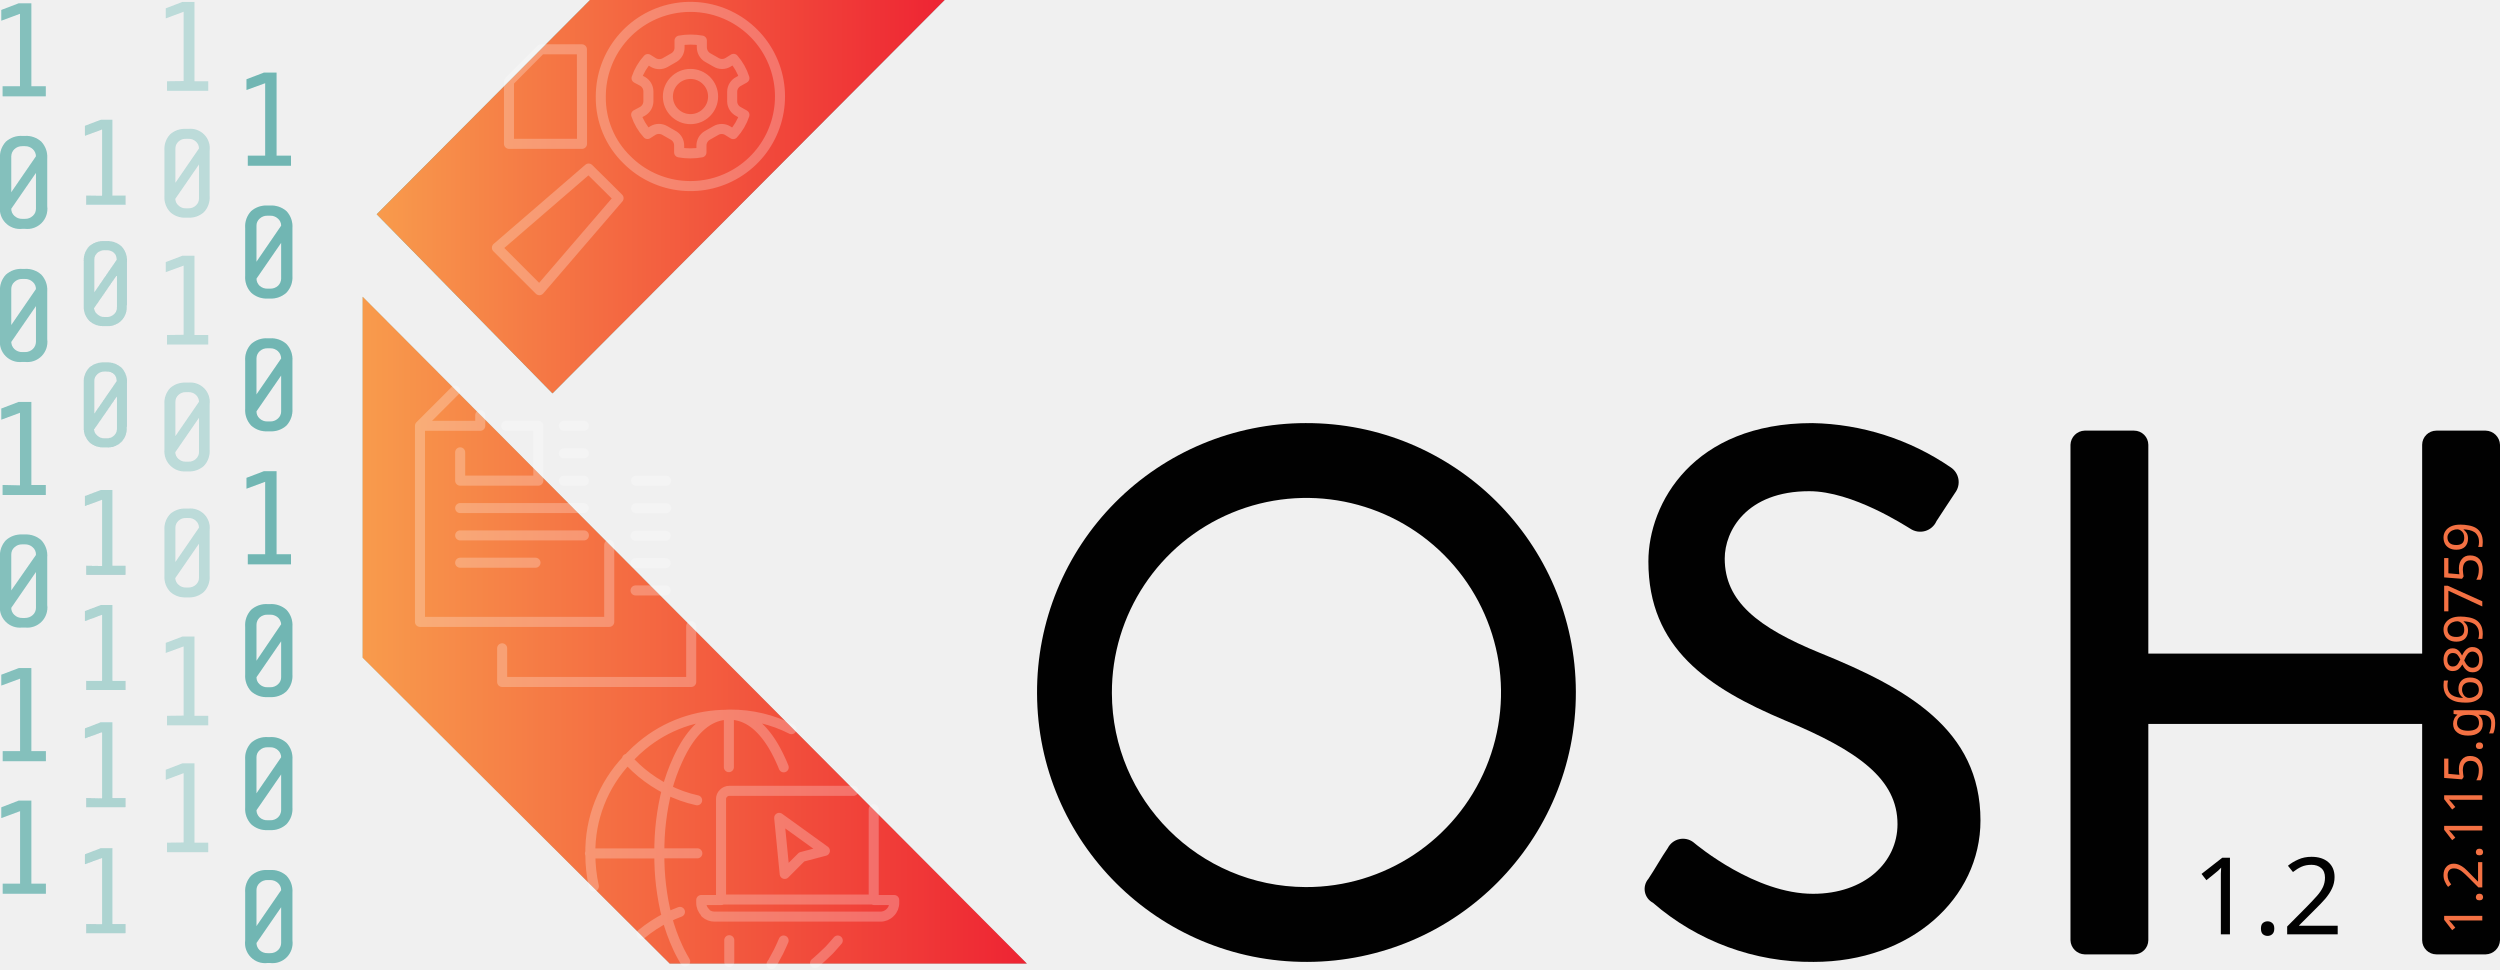
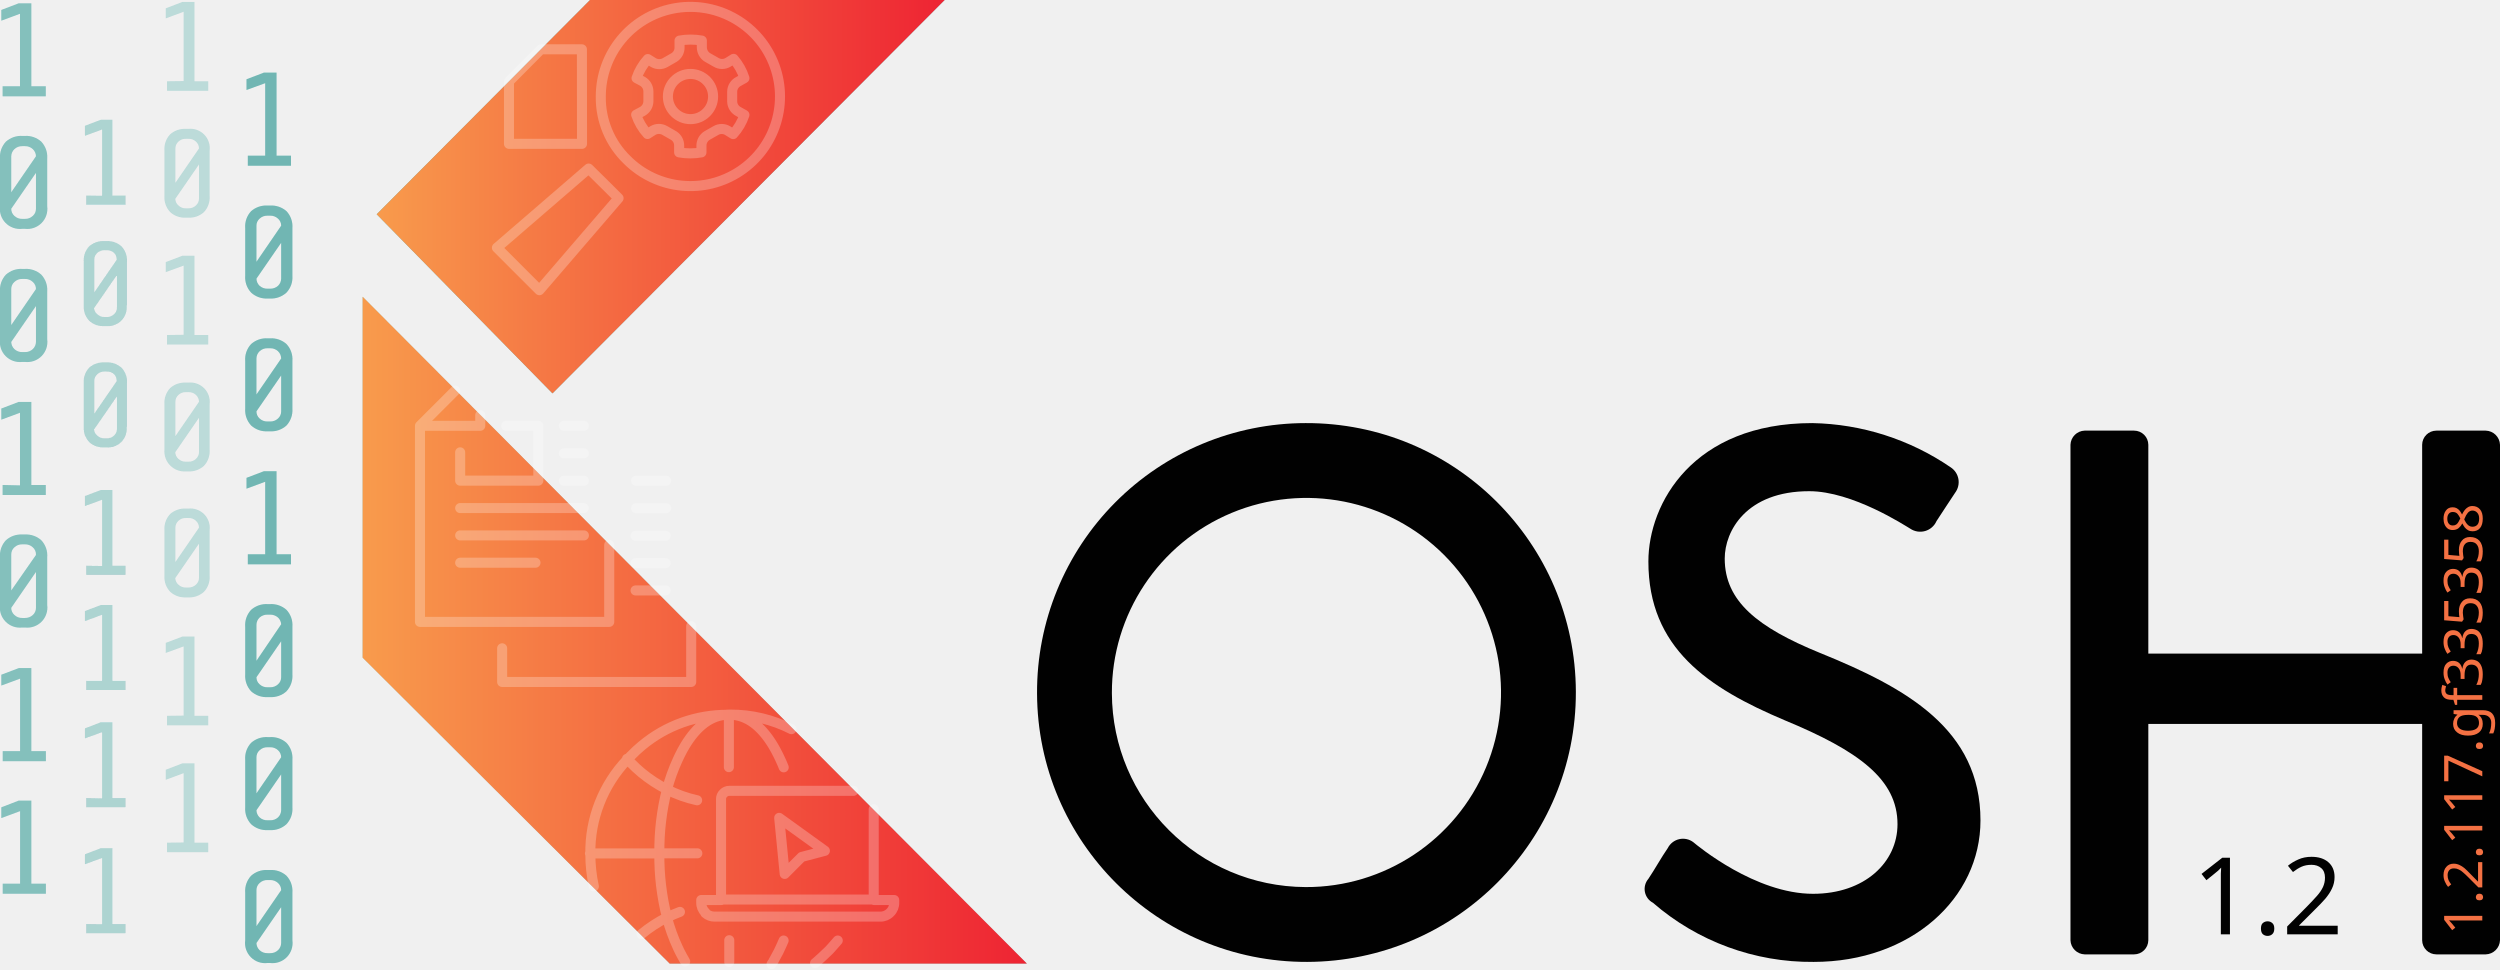
<svg xmlns="http://www.w3.org/2000/svg" xmlns:xlink="http://www.w3.org/1999/xlink" viewBox="0 0 248.88 96.48" version="1.1" id="svg4966">
  <defs id="defs4779">
    <style id="style4771">.cls-1{isolation:isolate;}.cls-2{fill:#010101;}.cls-10,.cls-12,.cls-3{fill:#afdedc;}.cls-10,.cls-11,.cls-12,.cls-13,.cls-3,.cls-9{mix-blend-mode:multiply;}.cls-4{fill:url(#New_Gradient_Swatch_copy_3);}.cls-5{fill:url(#New_Gradient_Swatch_copy_3-2);}.cls-6{opacity:0.25;}.cls-7,.cls-8{fill:none;stroke:#fff;stroke-linecap:round;stroke-linejoin:round;}.cls-7{fill-rule:evenodd;}.cls-10{opacity:0.7;}.cls-11,.cls-12{opacity:0.5;}.cls-13{opacity:0.65;}</style>
    <linearGradient id="New_Gradient_Swatch_copy_3" x1="37.5" y1="19.58" x2="94.04" y2="19.58" gradientUnits="userSpaceOnUse">
      <stop offset="0" stop-color="#f89b4c" id="stop4773" />
      <stop offset="1" stop-color="#ee2433" id="stop4775" />
    </linearGradient>
    <linearGradient id="New_Gradient_Swatch_copy_3-2" x1="36.1" y1="62.73" x2="102.23" y2="62.73" xlink:href="#New_Gradient_Swatch_copy_3" />
    <linearGradient xlink:href="#New_Gradient_Swatch_copy_3" id="linearGradient4972" gradientUnits="userSpaceOnUse" x1="37.5" y1="19.58" x2="94.04" y2="19.58" />
  </defs>
  <path class="cls-2" d="m 129.98,42.12 a 26.82,26.82 0 1 1 -26.74,26.89 26.77,26.77 0 0 1 26.74,-26.89 z m 0,46.19 a 19.37,19.37 0 1 0 -19.29,-19.3 19.37,19.37 0 0 0 19.29,19.3 z" id="path4781" style="isolation:isolate;fill:#010101" />
  <path class="cls-2" d="m 164.1,87.49 c 0.67,-1 1.26,-2.09 1.93,-3.06 a 1.7,1.7 0 0 1 2.54,-0.59 c 0.44,0.37 6.18,5.14 11.92,5.14 5.14,0 8.41,-3.13 8.41,-6.93 0,-4.47 -3.87,-7.3 -11.24,-10.35 -7.6,-3.21 -13.56,-7.16 -13.56,-15.8 0,-5.81 4.47,-13.78 16.31,-13.78 a 25.21,25.21 0 0 1 13.78,4.4 1.76,1.76 0 0 1 0.45,2.53 c -0.6,0.89 -1.27,1.94 -1.86,2.83 a 1.77,1.77 0 0 1 -2.61,0.75 c -0.52,-0.3 -5.74,-3.73 -10.06,-3.73 -6.25,0 -8.41,3.95 -8.41,6.71 0,4.24 3.27,6.85 9.46,9.38 8.64,3.5 16,7.6 16,16.69 0,7.75 -6.92,14.08 -16.61,14.08 a 24.07,24.07 0 0 1 -16,-5.89 1.55,1.55 0 0 1 -0.45,-2.38 z" id="path4783" style="isolation:isolate;fill:#010101" />
  <polygon class="cls-3" points="36.1,29.54 36.1,65.47 66.67,95.93 102.23,95.93 " id="polygon4793" style="isolation:isolate;mix-blend-mode:multiply;fill:#afdedc" />
  <polygon class="cls-3" points="55,39.16 94.04,0 58.74,0 37.5,21.33 " id="polygon4795" style="isolation:isolate;mix-blend-mode:multiply;fill:#afdedc" />
  <polygon class="cls-3" points="55,39.16 94.04,0 58.74,0 37.5,21.33 " id="polygon4797" style="isolation:isolate;mix-blend-mode:multiply;fill:#afdedc" />
  <polygon class="cls-4" points="55,39.16 94.04,0 58.74,0 37.5,21.33 " id="polygon4799" style="isolation:isolate;fill:url(#linearGradient4972)" />
  <polygon class="cls-5" points="36.1,29.54 36.1,65.47 66.67,95.93 102.23,95.93 " id="polygon4801" style="isolation:isolate;fill:url(#New_Gradient_Swatch_copy_3-2)" />
  <g class="cls-6" id="g4805" style="opacity:0.25;isolation:isolate">
    <path class="cls-7" d="m 140,443.25 v 2.82 h 7.78 v -5.46 h -3.2 m 7.74,5.47 h -2 m 0,-2.73 h 2 m 0,-2.74 h -2 M 140,448.8 h 12.3 M 142,439.55 v 1.06 h -6 v 19.52 h 18.84 v -7.67 M 136,440.61 l 3.51,-3.51 m 18,11.71 h 3 m 0,-2.73 h -3 m -13.33,16.68 v 3.35 H 163 v -5.56 m -23,-6.31 h 7.5 m 4.82,-2.72 H 140 m 20.46,5.48 h -3 m 0,-2.72 h 3 m 0,-2.72 h -3" transform="translate(-94.19,-398.22)" id="path4803" style="fill:none;fill-rule:evenodd;stroke:#ffffff;stroke-linecap:round;stroke-linejoin:round" />
  </g>
  <g class="cls-6" id="g4815" style="opacity:0.25;isolation:isolate">
    <polygon class="cls-8" points="50.67,8.11 50.67,14.32 57.94,14.32 57.93,4.91 53.85,4.91 " id="polygon4807" style="fill:none;stroke:#ffffff;stroke-linecap:round;stroke-linejoin:round" />
    <path class="cls-8" d="m 154.27,416.46 -1.48,-1.46 -9.13,7.88 v 0 l 4.23,4.23 v 0 l 7.88,-9.16 z" transform="translate(-94.19,-398.22)" id="path4809" style="fill:none;stroke:#ffffff;stroke-linecap:round;stroke-linejoin:round" />
    <path class="cls-8" d="m 156.62,414.14 a 8.92,8.92 0 1 0 -2.62,-6.31 8.6,8.6 0 0 0 2.62,6.31 z m 1.54,-7.82 -0.6,-0.32 a 5.42,5.42 0 0 1 1.12,-1.9 l 0.56,0.35 a 1.17,1.17 0 0 0 1.17,0 l 0.89,-0.51 a 1.15,1.15 0 0 0 0.54,-1 v -0.68 a 6.21,6.21 0 0 1 2.22,0 v 0.67 a 1.19,1.19 0 0 0 0.55,1 l 0.88,0.5 a 1.15,1.15 0 0 0 1.17,0 l 0.56,-0.35 a 5.4,5.4 0 0 1 1.08,1.92 l -0.59,0.33 a 1.16,1.16 0 0 0 -0.63,1 v 1 a 1.16,1.16 0 0 0 0.63,1 l 0.59,0.33 a 5.4,5.4 0 0 1 -1.12,1.91 l -0.56,-0.35 a 1.15,1.15 0 0 0 -1.17,0 l -0.88,0.5 a 1.18,1.18 0 0 0 -0.55,1 v 0.67 a 6.21,6.21 0 0 1 -2.22,0 v -0.67 a 1.15,1.15 0 0 0 -0.54,-1 l -0.89,-0.51 a 1.17,1.17 0 0 0 -1.17,0 l -0.55,0.35 a 5.38,5.38 0 0 1 -1.13,-1.92 l 0.6,-0.32 a 1.17,1.17 0 0 0 0.62,-1 v -1 a 1.17,1.17 0 0 0 -0.58,-1 z" transform="translate(-94.19,-398.22)" id="path4811" style="fill:none;stroke:#ffffff;stroke-linecap:round;stroke-linejoin:round" />
    <path class="cls-8" d="m 162.93,410.08 a 2.25,2.25 0 0 0 2.25,-2.25 2.25,2.25 0 1 0 -4.5,0 2.25,2.25 0 0 0 2.25,2.25 z" transform="translate(-94.19,-398.22)" id="path4813" style="fill:none;stroke:#ffffff;stroke-linecap:round;stroke-linejoin:round" />
  </g>
  <g class="cls-6" id="g4819" style="opacity:0.25;isolation:isolate">
    <path class="cls-7" d="m 166.75,474.59 v -5.22 h -0.16 c -1.6,0.06 -3,1.09 -4.2,3.07 -0.18,0.3 -0.36,0.63 -0.54,1 l -0.18,0.38 a 18.09,18.09 0 0 0 -1.08,3 12.61,12.61 0 0 0 3,1.07 m 3.14,-8.53 h 0.16 a 13.34,13.34 0 0 1 6.09,1.45 m 6.17,6.14 h -12.37 a 0.79,0.79 0 0 0 -0.57,0.25 0.76,0.76 0 0 0 -0.24,0.57 v 10 h 15.2 v -9 m -7.17,4.76 -1.69,1.69 -0.55,-5.58 4.55,3.28 z m -7.05,-14.16 c 1.6,0.06 3,1.09 4.2,3.07 0.18,0.3 0.36,0.63 0.54,1 l 0.18,0.38 c 0.12,0.26 0.24,0.52 0.34,0.79 m -18.9,11.85 a 14.8,14.8 0 0 1 -0.35,-3.23 v 0 a 13.32,13.32 0 0 1 3.68,-9.4 l 0.37,-0.38 a 14.06,14.06 0 0 1 1.08,-1 13.22,13.22 0 0 1 8.54,-3.07 M 161.88,489 a 12.26,12.26 0 0 0 -1.29,0.56 17.67,17.67 0 0 0 1.08,3 l 0.18,0.38 c 0.18,0.35 0.36,0.68 0.55,1 m -4.35,-2.73 a 13.68,13.68 0 0 1 2.54,-1.66 24.73,24.73 0 0 1 -0.76,-6.37 h -6.91 m 7.67,-6.38 a 24.78,24.78 0 0 0 -0.76,6.37 h 3.78 m -7,-9.41 0.37,0.39 a 14.06,14.06 0 0 0 1.08,1 13.68,13.68 0 0 0 2.54,1.66 m 10.4,17.39 0.08,-0.12 a 0.41,0.41 0 0 1 0.07,-0.11 q 0.27,-0.47 0.54,-1 l 0.18,-0.38 c 0.12,-0.24 0.22,-0.49 0.33,-0.74 m 5.39,0 c -0.21,0.25 -0.43,0.5 -0.65,0.74 -0.22,0.24 -0.24,0.26 -0.37,0.38 q -0.53,0.52 -1.08,1 l -0.16,0.13 M 166,487.82 h -2 v 0.24 a 1.31,1.31 0 0 0 0.41,1 v 0.06 a 1.34,1.34 0 0 0 0.92,0.35 h 16.48 a 1.32,1.32 0 0 0 1,-0.41 1.3,1.3 0 0 0 0.4,-1 v -0.24 h -2 m -14.42,4 V 494" transform="translate(-94.19,-398.22)" id="path4817" style="fill:none;fill-rule:evenodd;stroke:#ffffff;stroke-linecap:round;stroke-linejoin:round" />
  </g>
  <g class="cls-9" id="g4835" style="isolation:isolate;mix-blend-mode:multiply">
    <path class="cls-3" d="m 94.45,406.81 v 1 h 4.3 v -1 h -1.44 v -8.26 h -1.26 l -1.73,0.66 v 1.07 l 1.86,-0.69 v 7.22 z" transform="translate(-94.19,-398.22)" id="path4821" style="mix-blend-mode:multiply;fill:#afdedc" />
    <path class="cls-3" d="M 98.89,418.78 V 414 a 2.21,2.21 0 0 0 -0.59,-1.68 2.26,2.26 0 0 0 -1.63,-0.57 h -0.26 a 2.26,2.26 0 0 0 -1.63,0.57 2.21,2.21 0 0 0 -0.59,1.68 v 4.76 a 2,2 0 0 0 2.22,2.24 h 0.26 a 2,2 0 0 0 2.22,-2.25 z m -1.12,-5 -2.46,3.58 v -3.58 a 1,1 0 0 1 0.31,-0.71 1.09,1.09 0 0 1 0.79,-0.3 h 0.26 a 1.09,1.09 0 0 1 0.79,0.3 1,1 0 0 1 0.31,0.7 z m -2.46,5.22 2.46,-3.57 V 419 a 0.93,0.93 0 0 1 -0.31,0.71 1.09,1.09 0 0 1 -0.79,0.3 h -0.26 a 1.09,1.09 0 0 1 -0.79,-0.3 0.93,0.93 0 0 1 -0.31,-0.71 z" transform="translate(-94.19,-398.22)" id="path4823" style="mix-blend-mode:multiply;fill:#afdedc" />
    <path class="cls-3" d="m 98.89,432 v -4.76 a 2.21,2.21 0 0 0 -0.59,-1.68 2.26,2.26 0 0 0 -1.63,-0.57 h -0.26 a 2.26,2.26 0 0 0 -1.63,0.57 2.21,2.21 0 0 0 -0.59,1.68 V 432 a 2,2 0 0 0 2.22,2.25 h 0.26 A 2,2 0 0 0 98.89,432 Z m -1.12,-5 -2.46,3.58 V 427 a 0.93,0.93 0 0 1 0.31,-0.71 1.09,1.09 0 0 1 0.79,-0.3 h 0.26 a 1.09,1.09 0 0 1 0.79,0.3 0.93,0.93 0 0 1 0.31,0.71 z m -2.46,5.26 2.46,-3.57 v 3.57 a 1,1 0 0 1 -0.31,0.71 1.09,1.09 0 0 1 -0.79,0.3 h -0.26 a 1.09,1.09 0 0 1 -0.79,-0.3 1,1 0 0 1 -0.31,-0.71 z" transform="translate(-94.19,-398.22)" id="path4825" style="mix-blend-mode:multiply;fill:#afdedc" />
    <path class="cls-3" d="m 94.45,446.5 v 1 h 4.3 v -1 h -1.44 v -8.27 h -1.26 l -1.73,0.66 V 440 l 1.86,-0.69 v 7.23 z" transform="translate(-94.19,-398.22)" id="path4827" style="mix-blend-mode:multiply;fill:#afdedc" />
    <path class="cls-3" d="m 98.89,458.47 v -4.76 A 2.21,2.21 0 0 0 98.3,452 2.26,2.26 0 0 0 96.67,451.43 h -0.26 a 2.26,2.26 0 0 0 -1.63,0.57 2.21,2.21 0 0 0 -0.59,1.68 v 4.76 a 2,2 0 0 0 2.22,2.25 h 0.26 a 2,2 0 0 0 2.22,-2.25 z m -1.12,-5 -2.46,3.53 v -3.58 a 0.93,0.93 0 0 1 0.31,-0.71 1.09,1.09 0 0 1 0.79,-0.3 h 0.26 a 1.09,1.09 0 0 1 0.79,0.3 0.93,0.93 0 0 1 0.31,0.75 z m -2.46,5.26 2.46,-3.57 v 3.57 a 0.93,0.93 0 0 1 -0.31,0.71 1.09,1.09 0 0 1 -0.79,0.3 h -0.26 a 1.09,1.09 0 0 1 -0.79,-0.3 0.93,0.93 0 0 1 -0.31,-0.72 z" transform="translate(-94.19,-398.22)" id="path4829" style="mix-blend-mode:multiply;fill:#afdedc" />
    <path class="cls-3" d="m 94.46,473 v 1 h 4.3 v -1 h -1.45 v -8.27 h -1.25 l -1.74,0.66 v 1.08 l 1.87,-0.69 V 473 Z" transform="translate(-94.19,-398.22)" id="path4831" style="mix-blend-mode:multiply;fill:#afdedc" />
    <path class="cls-3" d="m 94.46,486.19 v 1 h 4.3 v -1 h -1.45 v -8.27 h -1.25 l -1.74,0.67 v 1.07 l 1.87,-0.69 v 7.22 z" transform="translate(-94.19,-398.22)" id="path4833" style="mix-blend-mode:multiply;fill:#afdedc" />
  </g>
  <g class="cls-9" id="g4851" style="isolation:isolate;mix-blend-mode:multiply">
    <path class="cls-3" d="m 118.86,413.72 v 1 h 4.3 v -1 h -1.44 v -8.27 h -1.26 l -1.73,0.66 v 1.07 l 1.86,-0.68 v 7.22 z" transform="translate(-94.19,-398.22)" id="path4837" style="mix-blend-mode:multiply;fill:#afdedc" />
    <path class="cls-3" d="m 123.3,425.69 v -4.77 a 2.21,2.21 0 0 0 -0.59,-1.68 2.3,2.3 0 0 0 -1.63,-0.56 h -0.26 a 2.3,2.3 0 0 0 -1.63,0.56 2.21,2.21 0 0 0 -0.59,1.68 v 4.77 a 2.2,2.2 0 0 0 0.6,1.67 2.26,2.26 0 0 0 1.62,0.58 h 0.26 a 2.26,2.26 0 0 0 1.62,-0.58 2.2,2.2 0 0 0 0.6,-1.67 z m -1.12,-5 -2.46,3.59 v -3.59 a 0.91,0.91 0 0 1 0.31,-0.7 1.09,1.09 0 0 1 0.79,-0.3 h 0.26 a 1.09,1.09 0 0 1 0.79,0.3 0.91,0.91 0 0 1 0.31,0.68 z m -2.46,5.27 2.46,-3.57 v 3.57 a 1,1 0 0 1 -0.31,0.71 1.13,1.13 0 0 1 -0.79,0.29 h -0.26 a 1.13,1.13 0 0 1 -0.79,-0.29 1,1 0 0 1 -0.31,-0.73 z" transform="translate(-94.19,-398.22)" id="path4839" style="mix-blend-mode:multiply;fill:#afdedc" />
    <path class="cls-3" d="m 123.3,438.91 v -4.76 a 2.21,2.21 0 0 0 -0.59,-1.68 2.26,2.26 0 0 0 -1.63,-0.57 h -0.26 a 2.26,2.26 0 0 0 -1.63,0.57 2.21,2.21 0 0 0 -0.59,1.68 v 4.76 a 2.23,2.23 0 0 0 0.6,1.68 2.26,2.26 0 0 0 1.62,0.57 h 0.26 a 2.26,2.26 0 0 0 1.62,-0.57 2.23,2.23 0 0 0 0.6,-1.68 z m -1.12,-5 -2.46,3.58 v -3.59 a 1,1 0 0 1 0.31,-0.71 1.09,1.09 0 0 1 0.79,-0.3 h 0.26 a 1.09,1.09 0 0 1 0.79,0.3 1,1 0 0 1 0.31,0.71 z m -2.46,5.26 2.46,-3.57 v 3.57 a 0.93,0.93 0 0 1 -0.31,0.71 1.09,1.09 0 0 1 -0.79,0.3 h -0.26 a 1.09,1.09 0 0 1 -0.79,-0.3 0.93,0.93 0 0 1 -0.31,-0.72 z" transform="translate(-94.19,-398.22)" id="path4841" style="mix-blend-mode:multiply;fill:#afdedc" />
    <path class="cls-3" d="m 118.86,453.4 v 1 h 4.3 v -1 h -1.44 v -8.27 h -1.26 l -1.73,0.66 v 1.08 l 1.86,-0.69 v 7.22 z" transform="translate(-94.19,-398.22)" id="path4843" style="mix-blend-mode:multiply;fill:#afdedc" />
    <path class="cls-3" d="m 123.3,465.37 v -4.76 a 2.21,2.21 0 0 0 -0.59,-1.68 2.26,2.26 0 0 0 -1.63,-0.57 h -0.26 a 2.26,2.26 0 0 0 -1.63,0.57 2.21,2.21 0 0 0 -0.59,1.68 v 4.76 a 2.23,2.23 0 0 0 0.6,1.68 2.26,2.26 0 0 0 1.62,0.57 h 0.26 a 2.26,2.26 0 0 0 1.62,-0.57 2.23,2.23 0 0 0 0.6,-1.68 z m -1.12,-5 -2.46,3.63 v -3.59 a 1,1 0 0 1 0.31,-0.71 1.13,1.13 0 0 1 0.79,-0.29 h 0.26 a 1.13,1.13 0 0 1 0.79,0.29 1,1 0 0 1 0.31,0.66 z m -2.46,5.27 2.46,-3.58 v 3.58 a 0.91,0.91 0 0 1 -0.31,0.7 1.09,1.09 0 0 1 -0.79,0.3 h -0.26 a 1.09,1.09 0 0 1 -0.79,-0.3 0.91,0.91 0 0 1 -0.31,-0.71 z" transform="translate(-94.19,-398.22)" id="path4845" style="mix-blend-mode:multiply;fill:#afdedc" />
    <path class="cls-3" d="m 123.3,478.61 v -4.76 a 2.21,2.21 0 0 0 -0.59,-1.68 2.26,2.26 0 0 0 -1.63,-0.57 h -0.26 a 2.26,2.26 0 0 0 -1.63,0.57 2.21,2.21 0 0 0 -0.59,1.68 v 4.76 a 2.2,2.2 0 0 0 0.6,1.67 2.26,2.26 0 0 0 1.62,0.58 h 0.26 a 2.26,2.26 0 0 0 1.62,-0.58 2.2,2.2 0 0 0 0.6,-1.67 z m -1.12,-5 -2.46,3.59 v -3.59 a 0.93,0.93 0 0 1 0.31,-0.7 1.09,1.09 0 0 1 0.79,-0.3 h 0.26 a 1.09,1.09 0 0 1 0.79,0.3 0.93,0.93 0 0 1 0.31,0.68 z m -2.46,5.27 2.46,-3.57 v 3.57 a 1,1 0 0 1 -0.31,0.71 1.09,1.09 0 0 1 -0.79,0.29 h -0.26 a 1.09,1.09 0 0 1 -0.79,-0.29 1,1 0 0 1 -0.31,-0.73 z" transform="translate(-94.19,-398.22)" id="path4847" style="mix-blend-mode:multiply;fill:#afdedc" />
    <path class="cls-3" d="m 123.3,491.84 v -4.76 a 2.21,2.21 0 0 0 -0.59,-1.68 2.26,2.26 0 0 0 -1.63,-0.57 h -0.26 a 2.26,2.26 0 0 0 -1.63,0.57 2.21,2.21 0 0 0 -0.59,1.68 v 4.76 a 2,2 0 0 0 2.22,2.25 h 0.26 a 2,2 0 0 0 2.22,-2.25 z m -1.12,-5 -2.46,3.58 v -3.58 a 0.93,0.93 0 0 1 0.31,-0.71 1.09,1.09 0 0 1 0.79,-0.3 h 0.26 a 1.09,1.09 0 0 1 0.79,0.3 0.93,0.93 0 0 1 0.31,0.7 z m -2.46,5.26 2.46,-3.57 v 3.57 a 1,1 0 0 1 -0.31,0.71 1.09,1.09 0 0 1 -0.79,0.3 h -0.26 a 1.09,1.09 0 0 1 -0.79,-0.3 1,1 0 0 1 -0.31,-0.72 z" transform="translate(-94.19,-398.22)" id="path4849" style="mix-blend-mode:multiply;fill:#afdedc" />
  </g>
  <path class="cls-10" d="m 16.63,8.09 v 0.95 h 4.1 V 8.09 h -1.37 v -7.9 h -1.2 L 16.5,0.83 v 1 l 1.78,-0.66 v 6.9 z" id="path4853" style="opacity:0.7;isolation:isolate;mix-blend-mode:multiply;fill:#afdedc" />
  <path class="cls-10" d="M 20.87,19.53 V 14.98 A 1.93,1.93 0 0 0 18.75,12.83 H 18.5 a 2.18,2.18 0 0 0 -1.56,0.54 2.14,2.14 0 0 0 -0.57,1.61 v 4.55 a 2.11,2.11 0 0 0 0.58,1.59 2.13,2.13 0 0 0 1.55,0.55 h 0.25 a 2.15,2.15 0 0 0 1.55,-0.55 2.1,2.1 0 0 0 0.57,-1.59 z m -1.06,-4.75 -2.35,3.42 v -3.42 a 0.91,0.91 0 0 1 0.3,-0.68 1,1 0 0 1 0.75,-0.28 h 0.25 a 1,1 0 0 1 0.75,0.28 0.91,0.91 0 0 1 0.3,0.68 z m -2.35,5 2.35,-3.41 v 3.41 a 0.89,0.89 0 0 1 -0.3,0.67 1.05,1.05 0 0 1 -0.75,0.29 h -0.25 a 1,1 0 0 1 -0.75,-0.29 0.89,0.89 0 0 1 -0.31,-0.67 z" id="path4855" style="opacity:0.7;isolation:isolate;mix-blend-mode:multiply;fill:#afdedc" />
  <path class="cls-10" d="m 16.63,33.35 v 0.95 h 4.1 v -0.95 h -1.37 v -7.89 h -1.2 l -1.66,0.63 v 1 l 1.78,-0.65 v 6.89 z" id="path4857" style="opacity:0.7;isolation:isolate;mix-blend-mode:multiply;fill:#afdedc" />
  <path class="cls-10" d="M 20.87,44.78 V 40.24 A 1.93,1.93 0 0 0 18.75,38.09 H 18.5 a 2.18,2.18 0 0 0 -1.56,0.54 2.14,2.14 0 0 0 -0.57,1.61 v 4.54 a 2,2 0 0 0 2.13,2.15 h 0.25 a 2.15,2.15 0 0 0 1.55,-0.55 2.11,2.11 0 0 0 0.57,-1.6 z M 19.81,40 17.46,43.42 V 40 a 0.91,0.91 0 0 1 0.3,-0.68 1,1 0 0 1 0.75,-0.28 h 0.25 a 1,1 0 0 1 0.75,0.28 0.91,0.91 0 0 1 0.3,0.68 z m -2.35,5 2.35,-3.41 V 45 a 0.9,0.9 0 0 1 -0.3,0.68 1,1 0 0 1 -0.75,0.28 h -0.25 a 1,1 0 0 1 -0.75,-0.28 0.9,0.9 0 0 1 -0.31,-0.66 z" id="path4859" style="opacity:0.7;isolation:isolate;mix-blend-mode:multiply;fill:#afdedc" />
  <path class="cls-10" d="m 16.63,71.26 v 0.95 h 4.1 v -0.95 h -1.37 v -7.89 h -1.2 L 16.5,64 v 1 l 1.78,-0.65 v 6.89 z" id="path4861" style="opacity:0.7;isolation:isolate;mix-blend-mode:multiply;fill:#afdedc" />
  <path class="cls-10" d="M 20.87,57.32 V 52.78 A 1.93,1.93 0 0 0 18.75,50.63 H 18.5 a 2.18,2.18 0 0 0 -1.56,0.54 2.14,2.14 0 0 0 -0.57,1.61 v 4.55 a 2.09,2.09 0 0 0 0.58,1.59 2.13,2.13 0 0 0 1.55,0.55 h 0.25 a 2.15,2.15 0 0 0 1.55,-0.55 2.09,2.09 0 0 0 0.57,-1.6 z m -1.06,-4.79 -2.35,3.42 v -3.42 a 0.91,0.91 0 0 1 0.3,-0.68 1,1 0 0 1 0.75,-0.28 h 0.25 a 1,1 0 0 1 0.75,0.28 0.91,0.91 0 0 1 0.3,0.68 z m -2.35,5 2.35,-3.41 v 3.41 a 0.89,0.89 0 0 1 -0.3,0.67 1.05,1.05 0 0 1 -0.75,0.29 H 18.51 A 1,1 0 0 1 17.76,58.2 0.89,0.89 0 0 1 17.45,57.56 Z" id="path4863" style="opacity:0.7;isolation:isolate;mix-blend-mode:multiply;fill:#afdedc" />
  <path class="cls-10" d="m 16.63,83.89 v 0.95 h 4.1 v -0.95 h -1.37 v -7.9 h -1.2 l -1.66,0.64 v 1 l 1.78,-0.66 v 6.9 z" id="path4865" style="opacity:0.7;isolation:isolate;mix-blend-mode:multiply;fill:#afdedc" />
  <g class="cls-11" id="g4881" style="opacity:0.5;isolation:isolate;mix-blend-mode:multiply">
    <path class="cls-12" d="m 102.77,417.69 v 0.91 h 3.92 v -0.91 h -1.31 v -7.55 h -1.15 l -1.58,0.6 v 1 l 1.7,-0.63 v 6.6 z" transform="translate(-94.19,-398.22)" id="path4867" style="opacity:0.5;mix-blend-mode:multiply;fill:#afdedc" />
    <path class="cls-12" d="m 106.83,428.63 v -4.35 a 2,2 0 0 0 -0.55,-1.54 2.07,2.07 0 0 0 -1.48,-0.52 h -0.24 a 2.09,2.09 0 0 0 -1.49,0.52 2,2 0 0 0 -0.54,1.54 v 4.35 a 2,2 0 0 0 0.55,1.53 2,2 0 0 0 1.48,0.52 h 0.24 a 1.86,1.86 0 0 0 2,-2.05 z m -1,-4.58 -2.25,3.27 v -3.27 a 0.87,0.87 0 0 1 0.29,-0.65 1,1 0 0 1 0.72,-0.27 h 0.24 a 1,1 0 0 1 0.72,0.27 0.86,0.86 0 0 1 0.25,0.65 z m -2.25,4.81 2.25,-3.26 v 3.26 a 0.84,0.84 0 0 1 -0.28,0.64 1,1 0 0 1 -0.72,0.28 h -0.24 a 1,1 0 0 1 -0.72,-0.28 0.85,0.85 0 0 1 -0.32,-0.64 z" transform="translate(-94.19,-398.22)" id="path4869" style="opacity:0.5;mix-blend-mode:multiply;fill:#afdedc" />
    <path class="cls-12" d="m 102.77,466 v 0.91 h 3.92 V 466 h -1.31 v -7.55 h -1.15 l -1.58,0.6 v 1 l 1.7,-0.63 V 466 Z" transform="translate(-94.19,-398.22)" id="path4871" style="opacity:0.5;mix-blend-mode:multiply;fill:#afdedc" />
    <path class="cls-12" d="m 102.77,490.21 v 0.91 h 3.92 v -0.91 h -1.31 v -7.55 h -1.15 l -1.58,0.6 v 1 l 1.7,-0.63 v 6.6 z" transform="translate(-94.19,-398.22)" id="path4873" style="opacity:0.5;mix-blend-mode:multiply;fill:#afdedc" />
    <path class="cls-12" d="m 102.77,454.54 v 0.91 h 3.92 v -0.91 h -1.31 V 447 h -1.15 l -1.58,0.6 v 1 l 1.7,-0.63 v 6.6 z" transform="translate(-94.19,-398.22)" id="path4875" style="opacity:0.5;mix-blend-mode:multiply;fill:#afdedc" />
    <path class="cls-12" d="m 106.83,440.71 v -4.35 a 2,2 0 0 0 -0.55,-1.54 2.07,2.07 0 0 0 -1.48,-0.52 h -0.24 a 2.09,2.09 0 0 0 -1.49,0.52 2,2 0 0 0 -0.54,1.54 v 4.35 a 2,2 0 0 0 0.55,1.53 2,2 0 0 0 1.48,0.52 h 0.24 a 1.86,1.86 0 0 0 2,-2.05 z m -1,-4.58 -2.25,3.27 v -3.27 a 0.87,0.87 0 0 1 0.29,-0.65 1,1 0 0 1 0.72,-0.27 h 0.24 a 1,1 0 0 1 0.72,0.27 0.86,0.86 0 0 1 0.25,0.65 z m -2.25,4.81 2.25,-3.26 v 3.26 a 0.84,0.84 0 0 1 -0.28,0.64 1,1 0 0 1 -0.72,0.28 h -0.24 a 1,1 0 0 1 -0.72,-0.28 0.85,0.85 0 0 1 -0.32,-0.64 z" transform="translate(-94.19,-398.22)" id="path4877" style="opacity:0.5;mix-blend-mode:multiply;fill:#afdedc" />
    <path class="cls-12" d="m 102.77,477.67 v 0.91 h 3.92 v -0.91 h -1.31 v -7.55 h -1.15 l -1.58,0.61 v 1 l 1.7,-0.62 v 6.59 z" transform="translate(-94.19,-398.22)" id="path4879" style="opacity:0.5;mix-blend-mode:multiply;fill:#afdedc" />
  </g>
  <g class="cls-11" id="g4897" style="opacity:0.5;isolation:isolate;mix-blend-mode:multiply">
    <path class="cls-12" d="m 102.77,417.69 v 0.91 h 3.92 v -0.91 h -1.31 v -7.55 h -1.15 l -1.58,0.6 v 1 l 1.7,-0.63 v 6.6 z" transform="translate(-94.19,-398.22)" id="path4883" style="opacity:0.5;mix-blend-mode:multiply;fill:#afdedc" />
    <path class="cls-12" d="m 106.83,428.63 v -4.35 a 2,2 0 0 0 -0.55,-1.54 2.07,2.07 0 0 0 -1.48,-0.52 h -0.24 a 2.09,2.09 0 0 0 -1.49,0.52 2,2 0 0 0 -0.54,1.54 v 4.35 a 2,2 0 0 0 0.55,1.53 2,2 0 0 0 1.48,0.52 h 0.24 a 1.86,1.86 0 0 0 2,-2.05 z m -1,-4.58 -2.25,3.27 v -3.27 a 0.87,0.87 0 0 1 0.29,-0.65 1,1 0 0 1 0.72,-0.27 h 0.24 a 1,1 0 0 1 0.72,0.27 0.86,0.86 0 0 1 0.25,0.65 z m -2.25,4.81 2.25,-3.26 v 3.26 a 0.84,0.84 0 0 1 -0.28,0.64 1,1 0 0 1 -0.72,0.28 h -0.24 a 1,1 0 0 1 -0.72,-0.28 0.85,0.85 0 0 1 -0.32,-0.64 z" transform="translate(-94.19,-398.22)" id="path4885" style="opacity:0.5;mix-blend-mode:multiply;fill:#afdedc" />
    <path class="cls-12" d="m 102.77,466 v 0.91 h 3.92 V 466 h -1.31 v -7.55 h -1.15 l -1.58,0.6 v 1 l 1.7,-0.63 V 466 Z" transform="translate(-94.19,-398.22)" id="path4887" style="opacity:0.5;mix-blend-mode:multiply;fill:#afdedc" />
    <path class="cls-12" d="m 102.77,490.21 v 0.91 h 3.92 v -0.91 h -1.31 v -7.55 h -1.15 l -1.58,0.6 v 1 l 1.7,-0.63 v 6.6 z" transform="translate(-94.19,-398.22)" id="path4889" style="opacity:0.5;mix-blend-mode:multiply;fill:#afdedc" />
    <path class="cls-12" d="m 102.77,454.54 v 0.91 h 3.92 v -0.91 h -1.31 V 447 h -1.15 l -1.58,0.6 v 1 l 1.7,-0.63 v 6.6 z" transform="translate(-94.19,-398.22)" id="path4891" style="opacity:0.5;mix-blend-mode:multiply;fill:#afdedc" />
    <path class="cls-12" d="m 106.83,440.71 v -4.35 a 2,2 0 0 0 -0.55,-1.54 2.07,2.07 0 0 0 -1.48,-0.52 h -0.24 a 2.09,2.09 0 0 0 -1.49,0.52 2,2 0 0 0 -0.54,1.54 v 4.35 a 2,2 0 0 0 0.55,1.53 2,2 0 0 0 1.48,0.52 h 0.24 a 1.86,1.86 0 0 0 2,-2.05 z m -1,-4.58 -2.25,3.27 v -3.27 a 0.87,0.87 0 0 1 0.29,-0.65 1,1 0 0 1 0.72,-0.27 h 0.24 a 1,1 0 0 1 0.72,0.27 0.86,0.86 0 0 1 0.25,0.65 z m -2.25,4.81 2.25,-3.26 v 3.26 a 0.84,0.84 0 0 1 -0.28,0.64 1,1 0 0 1 -0.72,0.28 h -0.24 a 1,1 0 0 1 -0.72,-0.28 0.85,0.85 0 0 1 -0.32,-0.64 z" transform="translate(-94.19,-398.22)" id="path4893" style="opacity:0.5;mix-blend-mode:multiply;fill:#afdedc" />
    <path class="cls-12" d="m 102.77,477.67 v 0.91 h 3.92 v -0.91 h -1.31 v -7.55 h -1.15 l -1.58,0.61 v 1 l 1.7,-0.62 v 6.59 z" transform="translate(-94.19,-398.22)" id="path4895" style="opacity:0.5;mix-blend-mode:multiply;fill:#afdedc" />
  </g>
  <g class="cls-11" id="g4913" style="opacity:0.5;isolation:isolate;mix-blend-mode:multiply">
    <path class="cls-12" d="m 102.77,417.69 v 0.91 h 3.92 v -0.91 h -1.31 v -7.55 h -1.15 l -1.58,0.6 v 1 l 1.7,-0.63 v 6.6 z" transform="translate(-94.19,-398.22)" id="path4899" style="opacity:0.5;mix-blend-mode:multiply;fill:#afdedc" />
    <path class="cls-12" d="m 106.83,428.63 v -4.35 a 2,2 0 0 0 -0.55,-1.54 2.07,2.07 0 0 0 -1.48,-0.52 h -0.24 a 2.09,2.09 0 0 0 -1.49,0.52 2,2 0 0 0 -0.54,1.54 v 4.35 a 2,2 0 0 0 0.55,1.53 2,2 0 0 0 1.48,0.52 h 0.24 a 1.86,1.86 0 0 0 2,-2.05 z m -1,-4.58 -2.25,3.27 v -3.27 a 0.87,0.87 0 0 1 0.29,-0.65 1,1 0 0 1 0.72,-0.27 h 0.24 a 1,1 0 0 1 0.72,0.27 0.86,0.86 0 0 1 0.25,0.65 z m -2.25,4.81 2.25,-3.26 v 3.26 a 0.84,0.84 0 0 1 -0.28,0.64 1,1 0 0 1 -0.72,0.28 h -0.24 a 1,1 0 0 1 -0.72,-0.28 0.85,0.85 0 0 1 -0.32,-0.64 z" transform="translate(-94.19,-398.22)" id="path4901" style="opacity:0.5;mix-blend-mode:multiply;fill:#afdedc" />
    <path class="cls-12" d="m 102.77,466 v 0.91 h 3.92 V 466 h -1.31 v -7.55 h -1.15 l -1.58,0.6 v 1 l 1.7,-0.63 V 466 Z" transform="translate(-94.19,-398.22)" id="path4903" style="opacity:0.5;mix-blend-mode:multiply;fill:#afdedc" />
    <path class="cls-12" d="m 102.77,490.21 v 0.91 h 3.92 v -0.91 h -1.31 v -7.55 h -1.15 l -1.58,0.6 v 1 l 1.7,-0.63 v 6.6 z" transform="translate(-94.19,-398.22)" id="path4905" style="opacity:0.5;mix-blend-mode:multiply;fill:#afdedc" />
    <path class="cls-12" d="m 102.77,454.54 v 0.91 h 3.92 v -0.91 h -1.31 V 447 h -1.15 l -1.58,0.6 v 1 l 1.7,-0.63 v 6.6 z" transform="translate(-94.19,-398.22)" id="path4907" style="opacity:0.5;mix-blend-mode:multiply;fill:#afdedc" />
    <path class="cls-12" d="m 106.83,440.71 v -4.35 a 2,2 0 0 0 -0.55,-1.54 2.07,2.07 0 0 0 -1.48,-0.52 h -0.24 a 2.09,2.09 0 0 0 -1.49,0.52 2,2 0 0 0 -0.54,1.54 v 4.35 a 2,2 0 0 0 0.55,1.53 2,2 0 0 0 1.48,0.52 h 0.24 a 1.86,1.86 0 0 0 2,-2.05 z m -1,-4.58 -2.25,3.27 v -3.27 a 0.87,0.87 0 0 1 0.29,-0.65 1,1 0 0 1 0.72,-0.27 h 0.24 a 1,1 0 0 1 0.72,0.27 0.86,0.86 0 0 1 0.25,0.65 z m -2.25,4.81 2.25,-3.26 v 3.26 a 0.84,0.84 0 0 1 -0.28,0.64 1,1 0 0 1 -0.72,0.28 h -0.24 a 1,1 0 0 1 -0.72,-0.28 0.85,0.85 0 0 1 -0.32,-0.64 z" transform="translate(-94.19,-398.22)" id="path4909" style="opacity:0.5;mix-blend-mode:multiply;fill:#afdedc" />
    <path class="cls-12" d="m 102.77,477.67 v 0.91 h 3.92 v -0.91 h -1.31 v -7.55 h -1.15 l -1.58,0.61 v 1 l 1.7,-0.62 v 6.59 z" transform="translate(-94.19,-398.22)" id="path4911" style="opacity:0.5;mix-blend-mode:multiply;fill:#afdedc" />
  </g>
  <g class="cls-11" id="g4929" style="opacity:0.5;isolation:isolate;mix-blend-mode:multiply">
    <path class="cls-12" d="m 102.77,417.69 v 0.91 h 3.92 v -0.91 h -1.31 v -7.55 h -1.15 l -1.58,0.6 v 1 l 1.7,-0.63 v 6.6 z" transform="translate(-94.19,-398.22)" id="path4915" style="opacity:0.5;mix-blend-mode:multiply;fill:#afdedc" />
    <path class="cls-12" d="m 106.83,428.63 v -4.35 a 2,2 0 0 0 -0.55,-1.54 2.07,2.07 0 0 0 -1.48,-0.52 h -0.24 a 2.09,2.09 0 0 0 -1.49,0.52 2,2 0 0 0 -0.54,1.54 v 4.35 a 2,2 0 0 0 0.55,1.53 2,2 0 0 0 1.48,0.52 h 0.24 a 1.86,1.86 0 0 0 2,-2.05 z m -1,-4.58 -2.25,3.27 v -3.27 a 0.87,0.87 0 0 1 0.29,-0.65 1,1 0 0 1 0.72,-0.27 h 0.24 a 1,1 0 0 1 0.72,0.27 0.86,0.86 0 0 1 0.25,0.65 z m -2.25,4.81 2.25,-3.26 v 3.26 a 0.84,0.84 0 0 1 -0.28,0.64 1,1 0 0 1 -0.72,0.28 h -0.24 a 1,1 0 0 1 -0.72,-0.28 0.85,0.85 0 0 1 -0.32,-0.64 z" transform="translate(-94.19,-398.22)" id="path4917" style="opacity:0.5;mix-blend-mode:multiply;fill:#afdedc" />
    <path class="cls-12" d="m 102.77,466 v 0.91 h 3.92 V 466 h -1.31 v -7.55 h -1.15 l -1.58,0.6 v 1 l 1.7,-0.63 V 466 Z" transform="translate(-94.19,-398.22)" id="path4919" style="opacity:0.5;mix-blend-mode:multiply;fill:#afdedc" />
    <path class="cls-12" d="m 102.77,490.21 v 0.91 h 3.92 v -0.91 h -1.31 v -7.55 h -1.15 l -1.58,0.6 v 1 l 1.7,-0.63 v 6.6 z" transform="translate(-94.19,-398.22)" id="path4921" style="opacity:0.5;mix-blend-mode:multiply;fill:#afdedc" />
    <path class="cls-12" d="m 102.77,454.54 v 0.91 h 3.92 v -0.91 h -1.31 V 447 h -1.15 l -1.58,0.6 v 1 l 1.7,-0.63 v 6.6 z" transform="translate(-94.19,-398.22)" id="path4923" style="opacity:0.5;mix-blend-mode:multiply;fill:#afdedc" />
    <path class="cls-12" d="m 106.83,440.71 v -4.35 a 2,2 0 0 0 -0.55,-1.54 2.07,2.07 0 0 0 -1.48,-0.52 h -0.24 a 2.09,2.09 0 0 0 -1.49,0.52 2,2 0 0 0 -0.54,1.54 v 4.35 a 2,2 0 0 0 0.55,1.53 2,2 0 0 0 1.48,0.52 h 0.24 a 1.86,1.86 0 0 0 2,-2.05 z m -1,-4.58 -2.25,3.27 v -3.27 a 0.87,0.87 0 0 1 0.29,-0.65 1,1 0 0 1 0.72,-0.27 h 0.24 a 1,1 0 0 1 0.72,0.27 0.86,0.86 0 0 1 0.25,0.65 z m -2.25,4.81 2.25,-3.26 v 3.26 a 0.84,0.84 0 0 1 -0.28,0.64 1,1 0 0 1 -0.72,0.28 h -0.24 a 1,1 0 0 1 -0.72,-0.28 0.85,0.85 0 0 1 -0.32,-0.64 z" transform="translate(-94.19,-398.22)" id="path4925" style="opacity:0.5;mix-blend-mode:multiply;fill:#afdedc" />
    <path class="cls-12" d="m 102.77,477.67 v 0.91 h 3.92 v -0.91 h -1.31 v -7.55 h -1.15 l -1.58,0.61 v 1 l 1.7,-0.62 v 6.59 z" transform="translate(-94.19,-398.22)" id="path4927" style="opacity:0.5;mix-blend-mode:multiply;fill:#afdedc" />
  </g>
  <g class="cls-9" id="g4945" style="isolation:isolate;mix-blend-mode:multiply">
    <path class="cls-3" d="m 118.86,413.72 v 1 h 4.3 v -1 h -1.44 v -8.27 h -1.26 l -1.73,0.66 v 1.07 l 1.86,-0.68 v 7.22 z" transform="translate(-94.19,-398.22)" id="path4931" style="mix-blend-mode:multiply;fill:#afdedc" />
    <path class="cls-3" d="m 123.3,425.69 v -4.77 a 2.21,2.21 0 0 0 -0.59,-1.68 2.3,2.3 0 0 0 -1.63,-0.56 h -0.26 a 2.3,2.3 0 0 0 -1.63,0.56 2.21,2.21 0 0 0 -0.59,1.68 v 4.77 a 2.2,2.2 0 0 0 0.6,1.67 2.26,2.26 0 0 0 1.62,0.58 h 0.26 a 2.26,2.26 0 0 0 1.62,-0.58 2.2,2.2 0 0 0 0.6,-1.67 z m -1.12,-5 -2.46,3.59 v -3.59 a 0.91,0.91 0 0 1 0.31,-0.7 1.09,1.09 0 0 1 0.79,-0.3 h 0.26 a 1.09,1.09 0 0 1 0.79,0.3 0.91,0.91 0 0 1 0.31,0.68 z m -2.46,5.27 2.46,-3.57 v 3.57 a 1,1 0 0 1 -0.31,0.71 1.13,1.13 0 0 1 -0.79,0.29 h -0.26 a 1.13,1.13 0 0 1 -0.79,-0.29 1,1 0 0 1 -0.31,-0.73 z" transform="translate(-94.19,-398.22)" id="path4933" style="mix-blend-mode:multiply;fill:#afdedc" />
    <path class="cls-3" d="m 123.3,438.91 v -4.76 a 2.21,2.21 0 0 0 -0.59,-1.68 2.26,2.26 0 0 0 -1.63,-0.57 h -0.26 a 2.26,2.26 0 0 0 -1.63,0.57 2.21,2.21 0 0 0 -0.59,1.68 v 4.76 a 2.23,2.23 0 0 0 0.6,1.68 2.26,2.26 0 0 0 1.62,0.57 h 0.26 a 2.26,2.26 0 0 0 1.62,-0.57 2.23,2.23 0 0 0 0.6,-1.68 z m -1.12,-5 -2.46,3.58 v -3.59 a 1,1 0 0 1 0.31,-0.71 1.09,1.09 0 0 1 0.79,-0.3 h 0.26 a 1.09,1.09 0 0 1 0.79,0.3 1,1 0 0 1 0.31,0.71 z m -2.46,5.26 2.46,-3.57 v 3.57 a 0.93,0.93 0 0 1 -0.31,0.71 1.09,1.09 0 0 1 -0.79,0.3 h -0.26 a 1.09,1.09 0 0 1 -0.79,-0.3 0.93,0.93 0 0 1 -0.31,-0.72 z" transform="translate(-94.19,-398.22)" id="path4935" style="mix-blend-mode:multiply;fill:#afdedc" />
    <path class="cls-3" d="m 118.86,453.4 v 1 h 4.3 v -1 h -1.44 v -8.27 h -1.26 l -1.73,0.66 v 1.08 l 1.86,-0.69 v 7.22 z" transform="translate(-94.19,-398.22)" id="path4937" style="mix-blend-mode:multiply;fill:#afdedc" />
    <path class="cls-3" d="m 123.3,465.37 v -4.76 a 2.21,2.21 0 0 0 -0.59,-1.68 2.26,2.26 0 0 0 -1.63,-0.57 h -0.26 a 2.26,2.26 0 0 0 -1.63,0.57 2.21,2.21 0 0 0 -0.59,1.68 v 4.76 a 2.23,2.23 0 0 0 0.6,1.68 2.26,2.26 0 0 0 1.62,0.57 h 0.26 a 2.26,2.26 0 0 0 1.62,-0.57 2.23,2.23 0 0 0 0.6,-1.68 z m -1.12,-5 -2.46,3.63 v -3.59 a 1,1 0 0 1 0.31,-0.71 1.13,1.13 0 0 1 0.79,-0.29 h 0.26 a 1.13,1.13 0 0 1 0.79,0.29 1,1 0 0 1 0.31,0.66 z m -2.46,5.27 2.46,-3.58 v 3.58 a 0.91,0.91 0 0 1 -0.31,0.7 1.09,1.09 0 0 1 -0.79,0.3 h -0.26 a 1.09,1.09 0 0 1 -0.79,-0.3 0.91,0.91 0 0 1 -0.31,-0.71 z" transform="translate(-94.19,-398.22)" id="path4939" style="mix-blend-mode:multiply;fill:#afdedc" />
    <path class="cls-3" d="m 123.3,478.61 v -4.76 a 2.21,2.21 0 0 0 -0.59,-1.68 2.26,2.26 0 0 0 -1.63,-0.57 h -0.26 a 2.26,2.26 0 0 0 -1.63,0.57 2.21,2.21 0 0 0 -0.59,1.68 v 4.76 a 2.2,2.2 0 0 0 0.6,1.67 2.26,2.26 0 0 0 1.62,0.58 h 0.26 a 2.26,2.26 0 0 0 1.62,-0.58 2.2,2.2 0 0 0 0.6,-1.67 z m -1.12,-5 -2.46,3.59 v -3.59 a 0.93,0.93 0 0 1 0.31,-0.7 1.09,1.09 0 0 1 0.79,-0.3 h 0.26 a 1.09,1.09 0 0 1 0.79,0.3 0.93,0.93 0 0 1 0.31,0.68 z m -2.46,5.27 2.46,-3.57 v 3.57 a 1,1 0 0 1 -0.31,0.71 1.09,1.09 0 0 1 -0.79,0.29 h -0.26 a 1.09,1.09 0 0 1 -0.79,-0.29 1,1 0 0 1 -0.31,-0.73 z" transform="translate(-94.19,-398.22)" id="path4941" style="mix-blend-mode:multiply;fill:#afdedc" />
    <path class="cls-3" d="m 123.3,491.84 v -4.76 a 2.21,2.21 0 0 0 -0.59,-1.68 2.26,2.26 0 0 0 -1.63,-0.57 h -0.26 a 2.26,2.26 0 0 0 -1.63,0.57 2.21,2.21 0 0 0 -0.59,1.68 v 4.76 a 2,2 0 0 0 2.22,2.25 h 0.26 a 2,2 0 0 0 2.22,-2.25 z m -1.12,-5 -2.46,3.58 v -3.58 a 0.93,0.93 0 0 1 0.31,-0.71 1.09,1.09 0 0 1 0.79,-0.3 h 0.26 a 1.09,1.09 0 0 1 0.79,0.3 0.93,0.93 0 0 1 0.31,0.7 z m -2.46,5.26 2.46,-3.57 v 3.57 a 1,1 0 0 1 -0.31,0.71 1.09,1.09 0 0 1 -0.79,0.3 h -0.26 a 1.09,1.09 0 0 1 -0.79,-0.3 1,1 0 0 1 -0.31,-0.72 z" transform="translate(-94.19,-398.22)" id="path4943" style="mix-blend-mode:multiply;fill:#afdedc" />
  </g>
  <g class="cls-13" id="g4961" style="opacity:0.65;isolation:isolate;mix-blend-mode:multiply">
    <path class="cls-3" d="m 94.45,406.81 v 1 h 4.3 v -1 h -1.44 v -8.26 h -1.26 l -1.73,0.66 v 1.07 l 1.86,-0.69 v 7.22 z" transform="translate(-94.19,-398.22)" id="path4947" style="mix-blend-mode:multiply;fill:#afdedc" />
    <path class="cls-3" d="M 98.89,418.78 V 414 a 2.21,2.21 0 0 0 -0.59,-1.68 2.26,2.26 0 0 0 -1.63,-0.57 h -0.26 a 2.26,2.26 0 0 0 -1.63,0.57 2.21,2.21 0 0 0 -0.59,1.68 v 4.76 a 2,2 0 0 0 2.22,2.24 h 0.26 a 2,2 0 0 0 2.22,-2.25 z m -1.12,-5 -2.46,3.58 v -3.58 a 1,1 0 0 1 0.31,-0.71 1.09,1.09 0 0 1 0.79,-0.3 h 0.26 a 1.09,1.09 0 0 1 0.79,0.3 1,1 0 0 1 0.31,0.7 z m -2.46,5.22 2.46,-3.57 V 419 a 0.93,0.93 0 0 1 -0.31,0.71 1.09,1.09 0 0 1 -0.79,0.3 h -0.26 a 1.09,1.09 0 0 1 -0.79,-0.3 0.93,0.93 0 0 1 -0.31,-0.71 z" transform="translate(-94.19,-398.22)" id="path4949" style="mix-blend-mode:multiply;fill:#afdedc" />
    <path class="cls-3" d="m 98.89,432 v -4.76 a 2.21,2.21 0 0 0 -0.59,-1.68 2.26,2.26 0 0 0 -1.63,-0.57 h -0.26 a 2.26,2.26 0 0 0 -1.63,0.57 2.21,2.21 0 0 0 -0.59,1.68 V 432 a 2,2 0 0 0 2.22,2.25 h 0.26 A 2,2 0 0 0 98.89,432 Z m -1.12,-5 -2.46,3.58 V 427 a 0.93,0.93 0 0 1 0.31,-0.71 1.09,1.09 0 0 1 0.79,-0.3 h 0.26 a 1.09,1.09 0 0 1 0.79,0.3 0.93,0.93 0 0 1 0.31,0.71 z m -2.46,5.26 2.46,-3.57 v 3.57 a 1,1 0 0 1 -0.31,0.71 1.09,1.09 0 0 1 -0.79,0.3 h -0.26 a 1.09,1.09 0 0 1 -0.79,-0.3 1,1 0 0 1 -0.31,-0.71 z" transform="translate(-94.19,-398.22)" id="path4951" style="mix-blend-mode:multiply;fill:#afdedc" />
    <path class="cls-3" d="m 94.45,446.5 v 1 h 4.3 v -1 h -1.44 v -8.27 h -1.26 l -1.73,0.66 V 440 l 1.86,-0.69 v 7.23 z" transform="translate(-94.19,-398.22)" id="path4953" style="mix-blend-mode:multiply;fill:#afdedc" />
    <path class="cls-3" d="m 98.89,458.47 v -4.76 A 2.21,2.21 0 0 0 98.3,452 2.26,2.26 0 0 0 96.67,451.43 h -0.26 a 2.26,2.26 0 0 0 -1.63,0.57 2.21,2.21 0 0 0 -0.59,1.68 v 4.76 a 2,2 0 0 0 2.22,2.25 h 0.26 a 2,2 0 0 0 2.22,-2.25 z m -1.12,-5 -2.46,3.53 v -3.58 a 0.93,0.93 0 0 1 0.31,-0.71 1.09,1.09 0 0 1 0.79,-0.3 h 0.26 a 1.09,1.09 0 0 1 0.79,0.3 0.93,0.93 0 0 1 0.31,0.75 z m -2.46,5.26 2.46,-3.57 v 3.57 a 0.93,0.93 0 0 1 -0.31,0.71 1.09,1.09 0 0 1 -0.79,0.3 h -0.26 a 1.09,1.09 0 0 1 -0.79,-0.3 0.93,0.93 0 0 1 -0.31,-0.72 z" transform="translate(-94.19,-398.22)" id="path4955" style="mix-blend-mode:multiply;fill:#afdedc" />
    <path class="cls-3" d="m 94.46,473 v 1 h 4.3 v -1 h -1.45 v -8.27 h -1.25 l -1.74,0.66 v 1.08 l 1.87,-0.69 V 473 Z" transform="translate(-94.19,-398.22)" id="path4957" style="mix-blend-mode:multiply;fill:#afdedc" />
    <path class="cls-3" d="m 94.46,486.19 v 1 h 4.3 v -1 h -1.45 v -8.27 h -1.25 l -1.74,0.67 v 1.07 l 1.87,-0.69 v 7.22 z" transform="translate(-94.19,-398.22)" id="path4959" style="mix-blend-mode:multiply;fill:#afdedc" />
  </g>
  <text xml:space="preserve" style="font-style:normal;font-weight:normal;font-size:40px;line-height:1.25;font-family:sans-serif;letter-spacing:0px;word-spacing:0px;fill:#010101;fill-opacity:1;stroke:none;" x="218.214" y="93.016" id="text4318">
    <tspan id="tspan4316" x="218.214" y="93.016" style="font-style:normal;font-variant:normal;font-weight:normal;font-stretch:normal;font-size:10.667px;font-family:sans-serif;-inkscape-font-specification:'sans-serif, Normal';font-variant-ligatures:normal;font-variant-caps:normal;font-variant-numeric:normal;font-feature-settings:normal;text-align:start;writing-mode:lr-tb;text-anchor:start;fill:#010101;fill-opacity:1;">1.2</tspan>
  </text>
  <g id="layer1" style="display:inline">
    <path class="cls-2" d="m 206.12,44.28 a 1.46,1.46 0 0 1 1.41,-1.41 h 4.92 a 1.42,1.42 0 0 1 1.42,1.41 v 20.79 h 27.26 V 44.28 a 1.42,1.42 0 0 1 1.42,-1.41 h 4.91 a 1.46,1.46 0 0 1 1.42,1.41 V 93.6 a 1.46,1.46 0 0 1 -1.42,1.41 h -4.91 A 1.42,1.42 0 0 1 241.13,93.6 V 72.07 H 213.87 V 93.6 a 1.42,1.42 0 0 1 -1.42,1.41 h -4.92 a 1.46,1.46 0 0 1 -1.41,-1.41 z" id="path4785" style="isolation:isolate;fill:#010101" />
  </g>
  <g id="layer2" style="display:inline">
    <text xml:space="preserve" style="font-style:normal;font-weight:normal;font-size:40px;line-height:1.25;font-family:sans-serif;letter-spacing:0px;word-spacing:0px;fill:#f47143;fill-opacity:1;stroke:none" x="-93.071" y="247.119" id="text4402" transform="rotate(-90)">
-       <tspan id="tspan4400" x="-93.071" y="247.119" style="font-style:normal;font-variant:normal;font-weight:normal;font-stretch:normal;font-size:5.333px;font-family:sans-serif;-inkscape-font-specification:'sans-serif, Normal';font-variant-ligatures:normal;font-variant-caps:normal;font-variant-numeric:normal;font-feature-settings:normal;text-align:start;writing-mode:lr-tb;text-anchor:start;fill:#f47143;fill-opacity:1">1.2.115.g689759</tspan>
+       <tspan id="tspan4400" x="-93.071" y="247.119" style="font-style:normal;font-variant:normal;font-weight:normal;font-stretch:normal;font-size:5.333px;font-family:sans-serif;-inkscape-font-specification:'sans-serif, Normal';font-variant-ligatures:normal;font-variant-caps:normal;font-variant-numeric:normal;font-feature-settings:normal;text-align:start;writing-mode:lr-tb;text-anchor:start;fill:#f47143;fill-opacity:1">1.2.117.gf335358 </tspan>
    </text>
  </g>
</svg>
